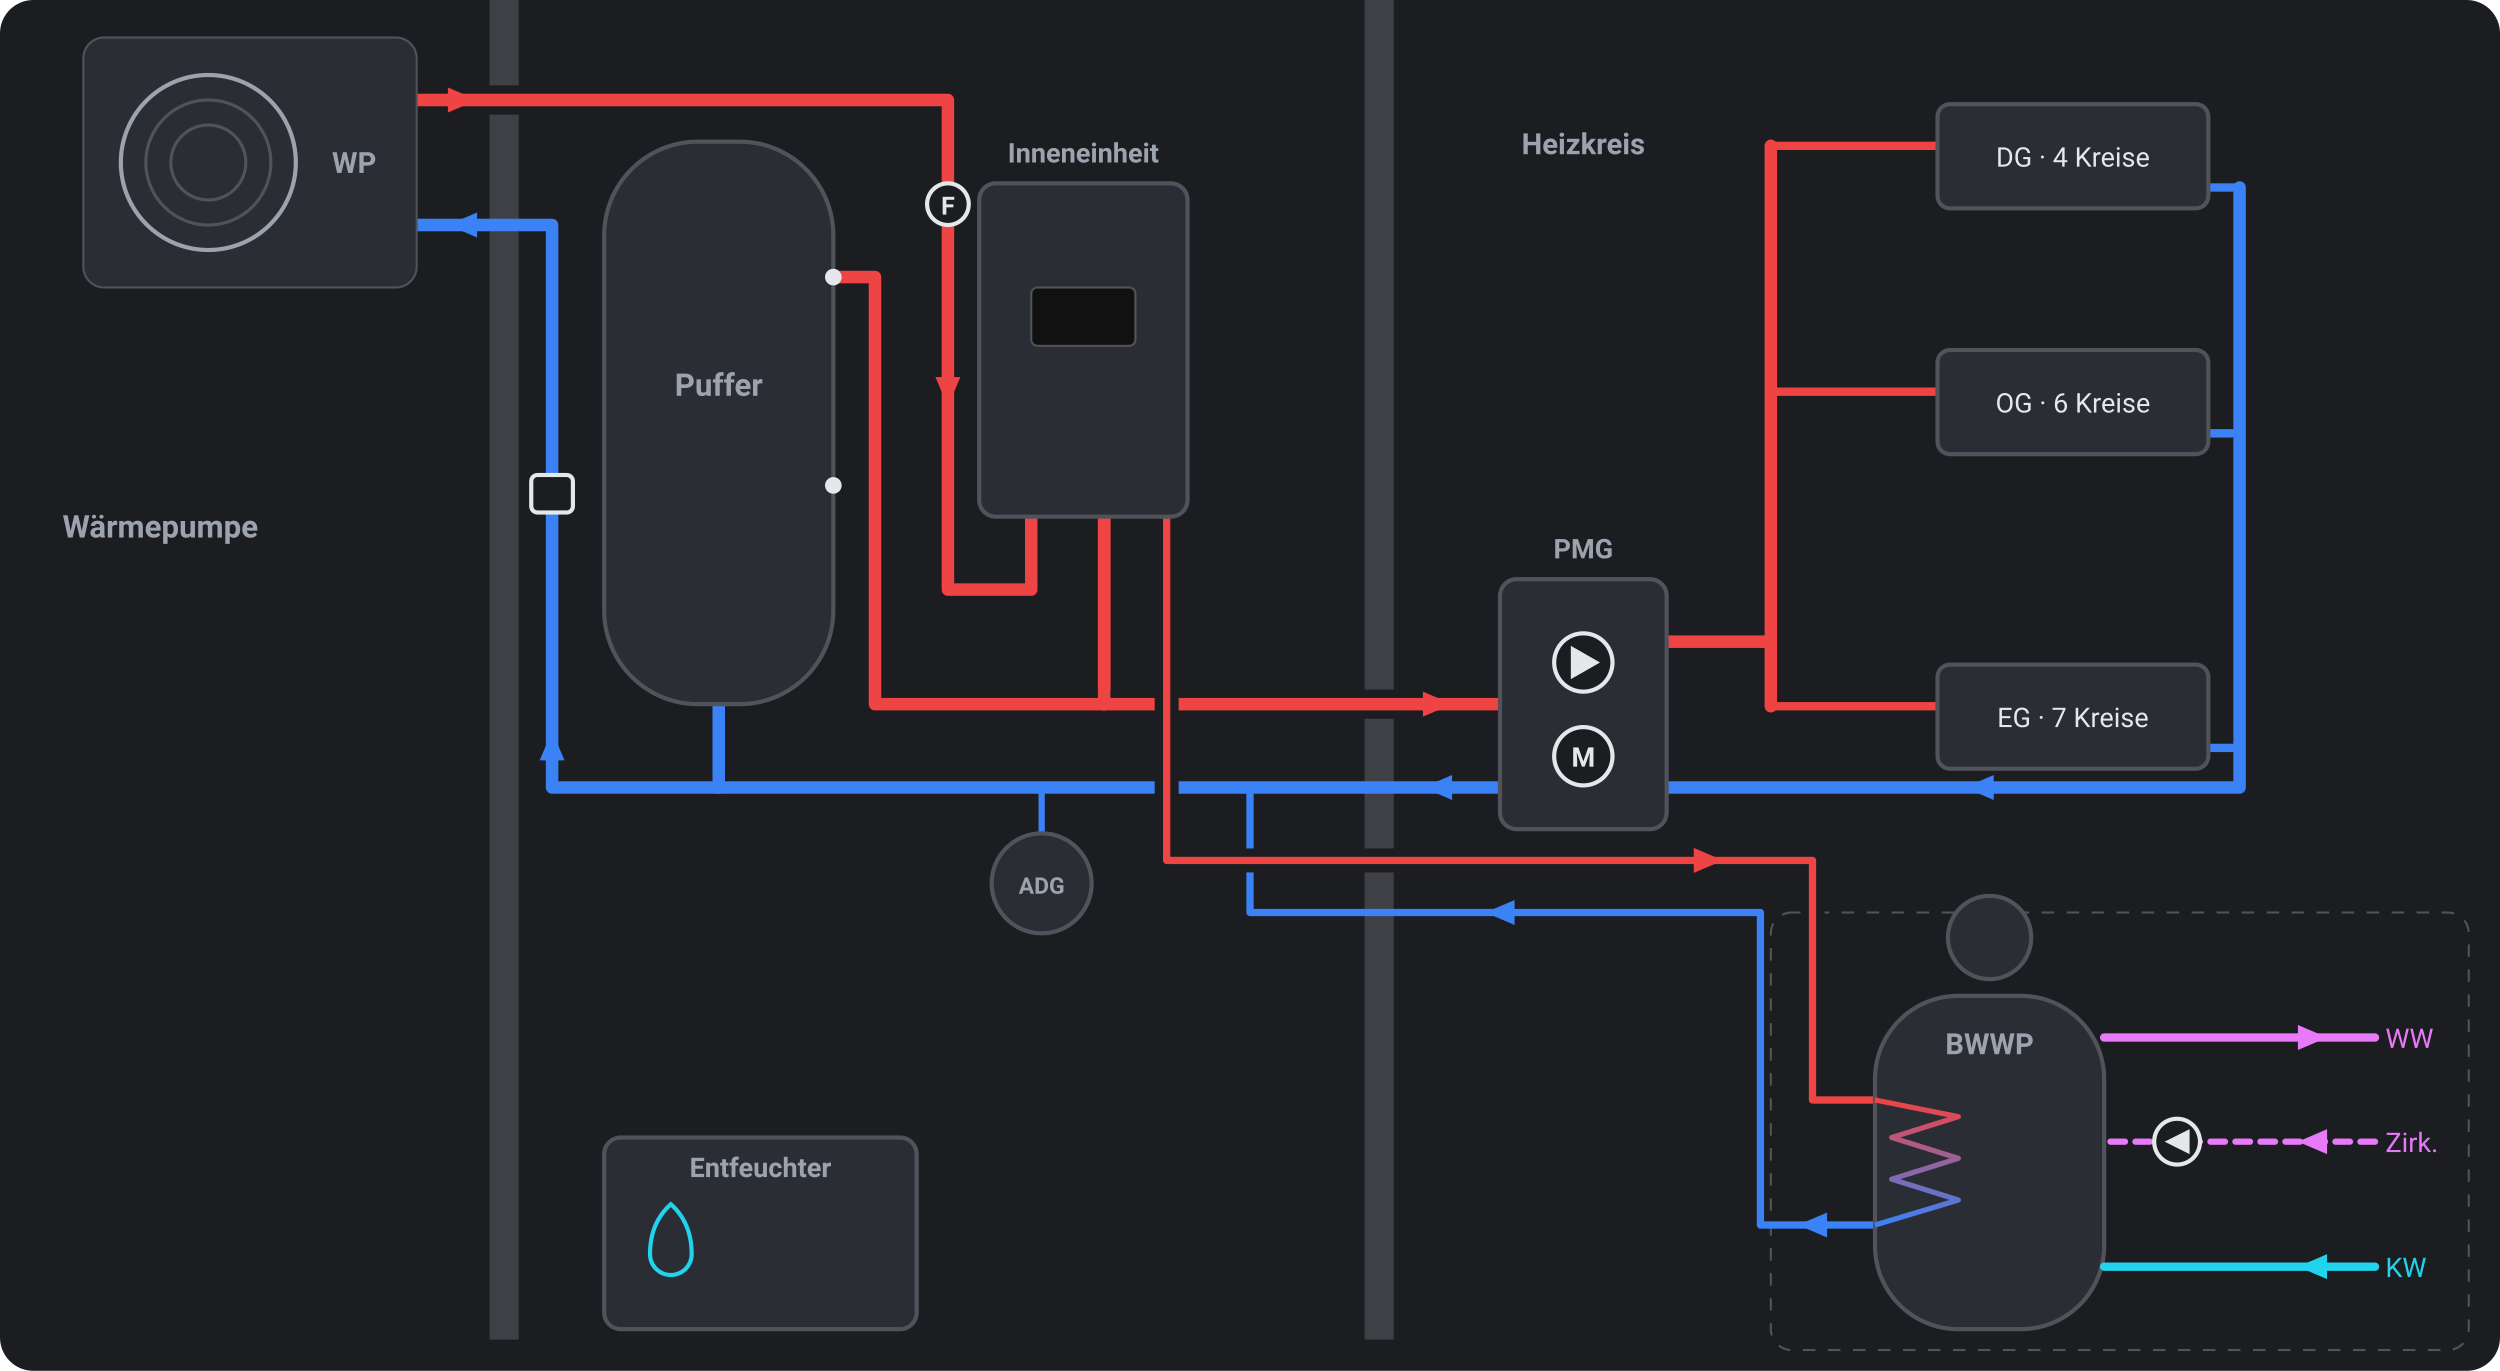
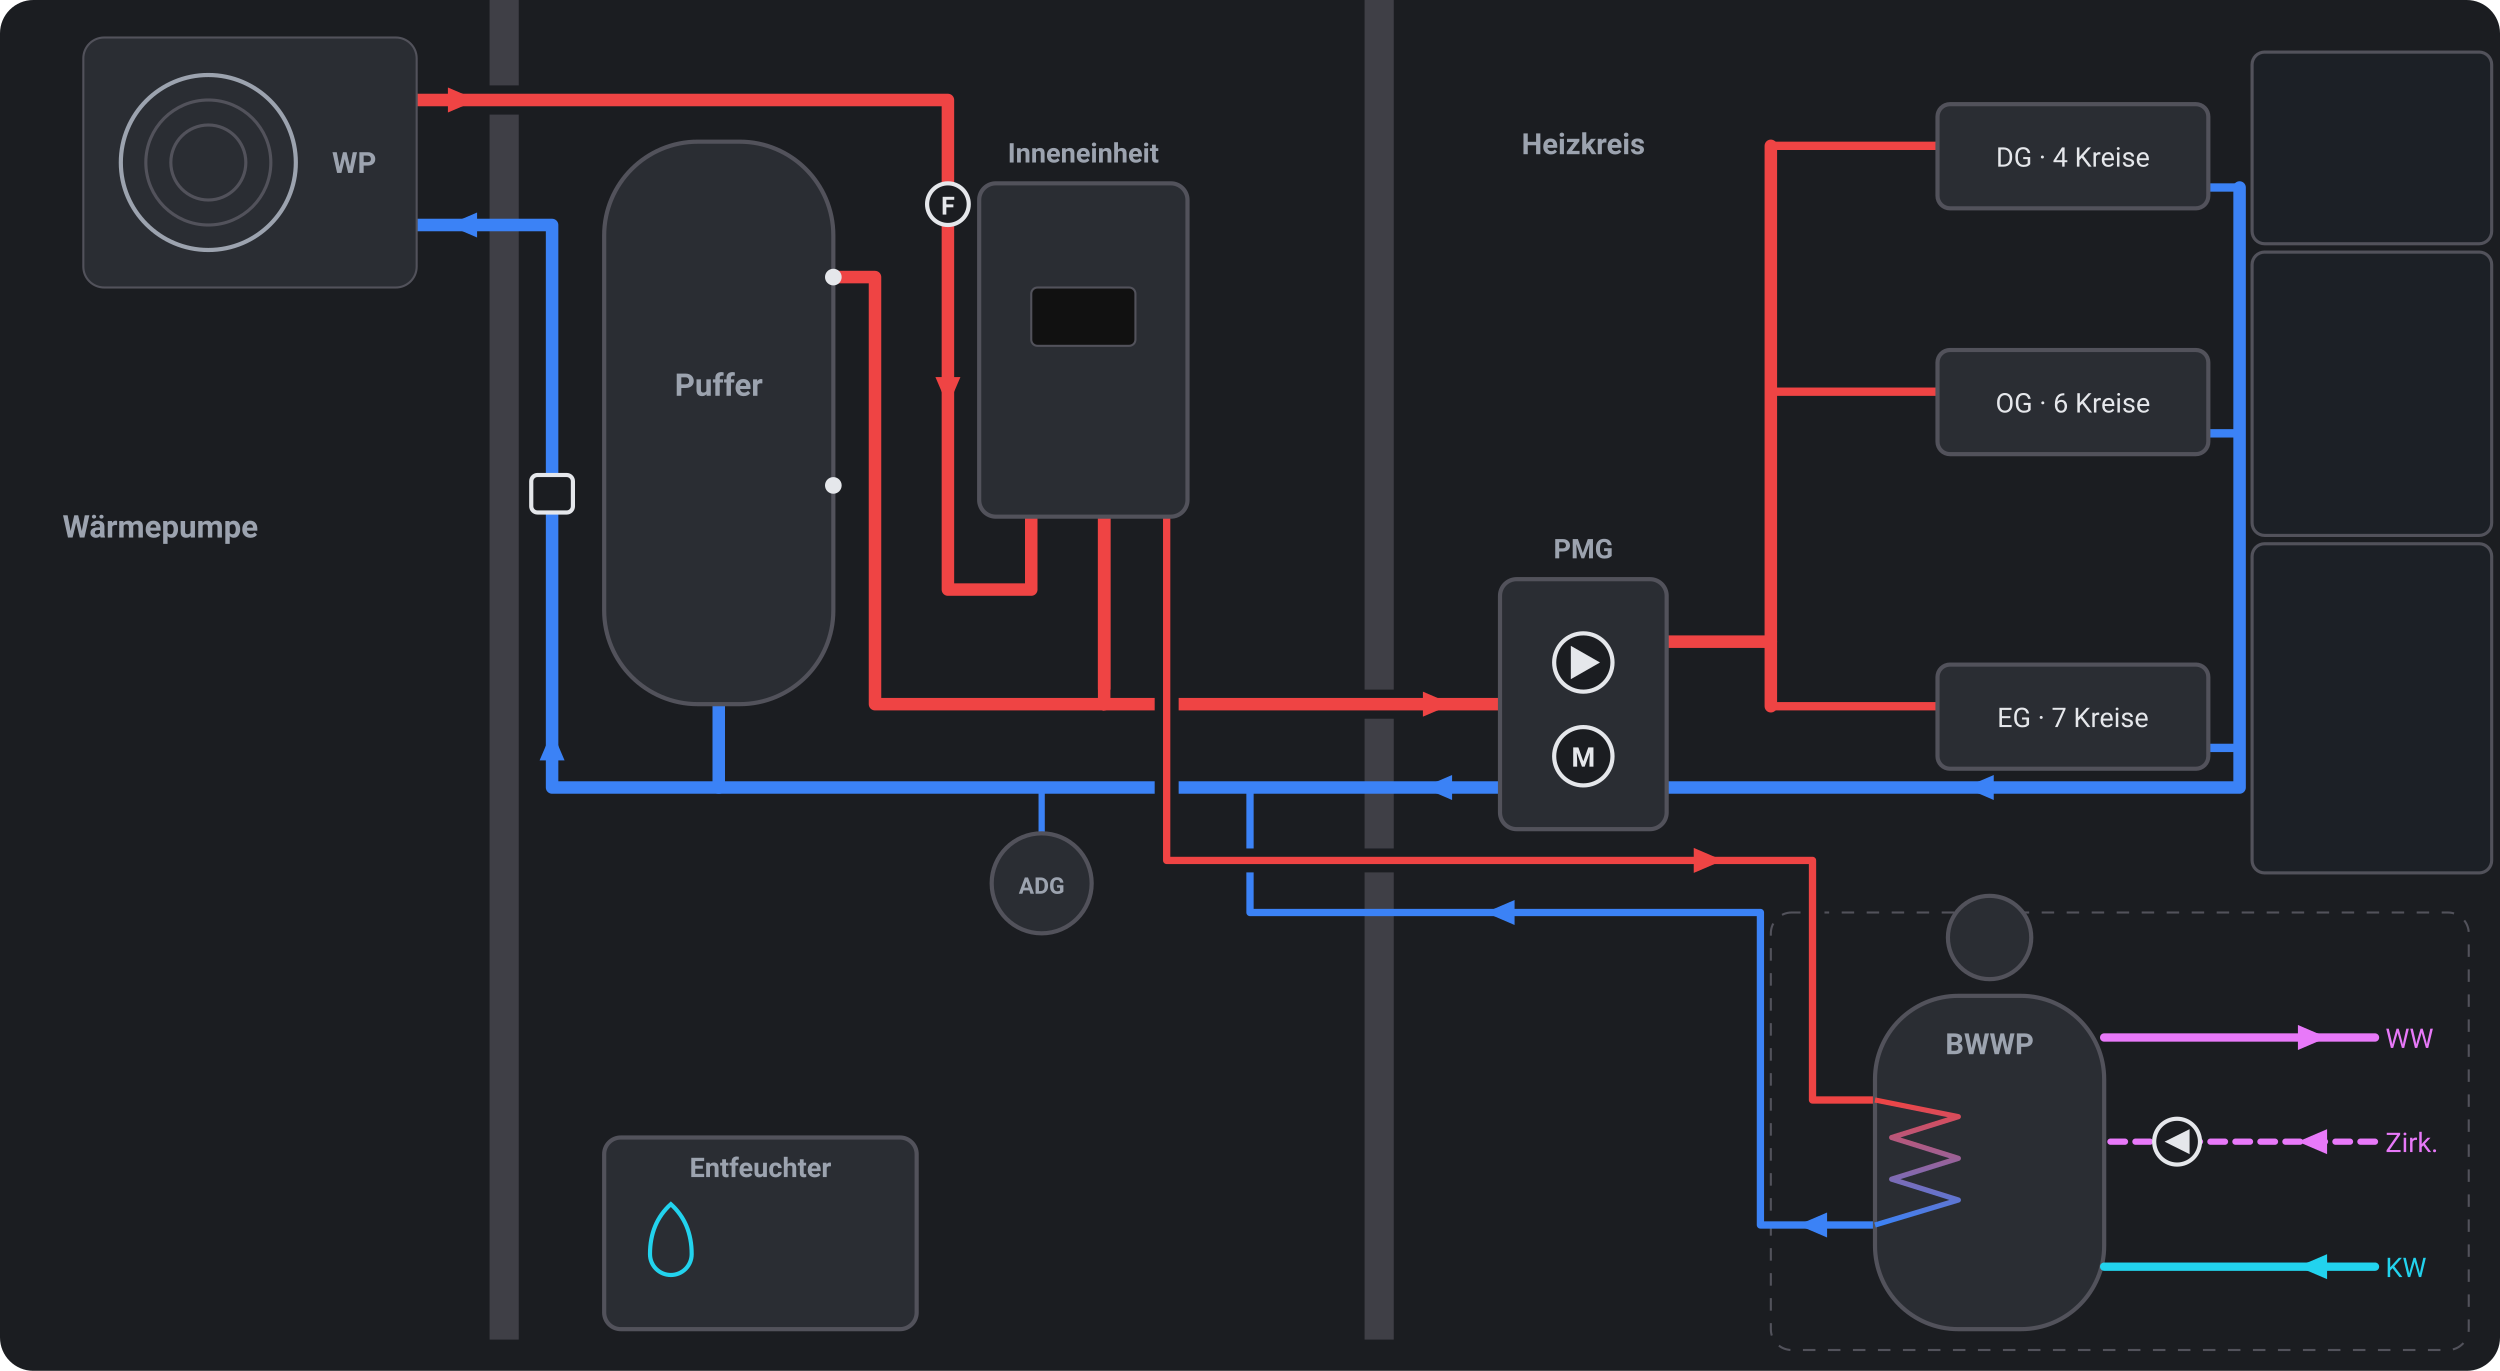
<svg xmlns="http://www.w3.org/2000/svg" viewBox="0 62 1200 658" width="1200" height="658">
  <rect y="62" width="1200" height="658" rx="16" fill="#1b1d21" />
  <rect x="235" y="62" width="14" height="643" fill="#3f3f46" />
  <rect x="655" y="62" width="14" height="643" fill="#3f3f46" />
  <rect x="850" y="500" width="335" height="210" rx="10" fill="none" stroke="#52525b" stroke-dasharray="6 6" />
  <path d="M720,440 H265 V170 H200" fill="none" stroke="#3b82f6" stroke-width="6" stroke-linejoin="round" stroke-linecap="round" />
  <path d="M345,400 V440" fill="none" stroke="#3b82f6" stroke-width="6" stroke-linejoin="round" stroke-linecap="round" />
  <path d="M900,650 H845 V500 H600 V440" fill="none" stroke="#3b82f6" stroke-width="3.5" stroke-linejoin="round" stroke-linecap="round" />
  <path d="M1075,152 V440 H800" fill="none" stroke="#3b82f6" stroke-width="6" stroke-linejoin="round" stroke-linecap="round" />
  <path d="M1060,152 H1075" fill="none" stroke="#3b82f6" stroke-width="4" stroke-linejoin="round" stroke-linecap="round" />
  <path d="M1060,270 H1075" fill="none" stroke="#3b82f6" stroke-width="4" stroke-linejoin="round" stroke-linecap="round" />
  <path d="M1060,421 H1075" fill="none" stroke="#3b82f6" stroke-width="4" stroke-linejoin="round" stroke-linecap="round" />
  <path d="M500,440 V462" fill="none" stroke="#3b82f6" stroke-width="3" stroke-linejoin="round" stroke-linecap="round" />
  <path d="M200,110 H455 V345 H495 V310" fill="none" stroke="#1b1d21" stroke-width="14" stroke-linejoin="round" />
  <path d="M200,110 H455 V345 H495 V310" fill="none" stroke="#ef4444" stroke-width="6" stroke-linejoin="round" stroke-linecap="round" />
  <path d="M530,310 V400" fill="none" stroke="#1b1d21" stroke-width="14" stroke-linejoin="round" />
  <path d="M530,310 V400" fill="none" stroke="#ef4444" stroke-width="6" stroke-linejoin="round" stroke-linecap="round" />
  <path d="M530,400 H420 V195 H400" fill="none" stroke="#1b1d21" stroke-width="14" stroke-linejoin="round" />
  <path d="M530,400 H420 V195 H400" fill="none" stroke="#ef4444" stroke-width="6" stroke-linejoin="round" stroke-linecap="round" />
  <path d="M530,400 H720" fill="none" stroke="#1b1d21" stroke-width="14" stroke-linejoin="round" />
  <path d="M530,400 H720" fill="none" stroke="#ef4444" stroke-width="6" stroke-linejoin="round" stroke-linecap="round" />
  <path d="M530,310 V400" fill="none" stroke="#ef4444" stroke-width="6" stroke-linejoin="round" stroke-linecap="round" />
  <path d="M560,310 V475 H870 V590 H900" fill="none" stroke="#1b1d21" stroke-width="11.5" stroke-linejoin="round" />
  <path d="M560,310 V475 H870 V590 H900" fill="none" stroke="#ef4444" stroke-width="3.5" stroke-linejoin="round" stroke-linecap="round" />
  <path d="M800,370 H850" fill="none" stroke="#ef4444" stroke-width="6" stroke-linejoin="round" stroke-linecap="round" />
  <path d="M850,132 V401" fill="none" stroke="#ef4444" stroke-width="6" stroke-linejoin="round" stroke-linecap="round" />
  <path d="M850,132 H930" fill="none" stroke="#ef4444" stroke-width="4" stroke-linejoin="round" stroke-linecap="round" />
  <path d="M850,250 H930" fill="none" stroke="#ef4444" stroke-width="4" stroke-linejoin="round" stroke-linecap="round" />
  <path d="M850,401 H930" fill="none" stroke="#ef4444" stroke-width="4" stroke-linejoin="round" stroke-linecap="round" />
  <polygon points="215,104 229,110 215,116" fill="#ef4444" />
  <polygon points="229,164 215,170 229,176" fill="#3b82f6" />
  <polygon points="259,427 265,413 271,427" fill="#3b82f6" />
  <polygon points="683,394 697,400 683,406" fill="#ef4444" />
  <polygon points="813,469 827,475 813,481" fill="#ef4444" />
  <polygon points="697,434 683,440 697,446" fill="#3b82f6" />
  <polygon points="957,434 943,440 957,446" fill="#3b82f6" />
  <polygon points="877,644 863,650 877,656" fill="#3b82f6" />
  <polygon points="727,494 713,500 727,506" fill="#3b82f6" />
  <polygon points="449,243 455,257 461,243" fill="#ef4444" />
  <rect x="40" y="80" width="160" height="120" rx="10" fill="#2a2d33" stroke="#52525b" />
  <circle cx="100" cy="140" r="42" fill="none" stroke="#9ca3af" stroke-width="2" />
  <circle cx="100" cy="140" r="30" fill="none" stroke="#52525b" stroke-width="1.5" />
  <circle cx="100" cy="140" r="18" fill="none" stroke="#52525b" stroke-width="1.5" />
  <text x="170" y="145" font-size="14" fill="#9ca3af" text-anchor="middle" font-weight="600" font-family="-apple-system,Segoe UI,Roboto,sans-serif">WP</text>
  <circle cx="455" cy="160" r="10" fill="#1b1d21" stroke="#e5e7eb" stroke-width="2" />
  <text x="455" y="165" font-size="12" fill="#e5e7eb" text-anchor="middle" font-weight="600" font-family="-apple-system,Segoe UI,Roboto,sans-serif">F</text>
  <rect x="255" y="290" width="20" height="18" rx="3" fill="#1b1d21" stroke="#e5e7eb" stroke-width="2" />
  <rect x="290" y="130" width="110" height="270" rx="45" fill="#2a2d33" stroke="#52525b" stroke-width="2" />
  <text x="345" y="252" font-size="15" fill="#9ca3af" text-anchor="middle" font-weight="600" font-family="-apple-system,Segoe UI,Roboto,sans-serif">Puffer</text>
  <circle cx="400" cy="195" r="4" fill="#e5e7eb" />
  <circle cx="400" cy="295" r="4" fill="#e5e7eb" />
  <rect x="470" y="150" width="100" height="160" rx="8" fill="#2a2d33" stroke="#52525b" stroke-width="2" />
  <rect x="495" y="200" width="50" height="28" rx="3" fill="#111" stroke="#52525b" />
  <text x="520" y="140" font-size="13" fill="#9ca3af" text-anchor="middle" font-weight="600" font-family="-apple-system,Segoe UI,Roboto,sans-serif">Inneneinheit</text>
  <circle cx="500" cy="486" r="24" fill="#2a2d33" stroke="#52525b" stroke-width="2" />
  <text x="500" y="491" font-size="11" fill="#9ca3af" text-anchor="middle" font-weight="600" font-family="-apple-system,Segoe UI,Roboto,sans-serif">ADG</text>
  <rect x="720" y="340" width="80" height="120" rx="8" fill="#2a2d33" stroke="#52525b" stroke-width="2" />
  <circle cx="760" cy="380" r="14" fill="#1b1d21" stroke="#e5e7eb" stroke-width="2" />
  <polygon points="754,372 754,388 768,380" fill="#e5e7eb" />
  <circle cx="760" cy="425" r="14" fill="#1b1d21" stroke="#e5e7eb" stroke-width="2" />
  <text x="760" y="430" font-size="13" fill="#e5e7eb" text-anchor="middle" font-weight="600" font-family="-apple-system,Segoe UI,Roboto,sans-serif">M</text>
  <text x="760" y="330" font-size="13" fill="#9ca3af" text-anchor="middle" font-weight="600" font-family="-apple-system,Segoe UI,Roboto,sans-serif">PMG</text>
  <rect x="930" y="112" width="130" height="50" rx="6" fill="#2a2d33" stroke="#52525b" stroke-width="2" />
  <text x="995" y="142" font-size="13" fill="#e5e7eb" text-anchor="middle" font-weight="normal" font-family="-apple-system,Segoe UI,Roboto,sans-serif">DG · 4 Kreise</text>
  <rect x="930" y="230" width="130" height="50" rx="6" fill="#2a2d33" stroke="#52525b" stroke-width="2" />
  <text x="995" y="260" font-size="13" fill="#e5e7eb" text-anchor="middle" font-weight="normal" font-family="-apple-system,Segoe UI,Roboto,sans-serif">OG · 6 Kreise</text>
  <rect x="930" y="381" width="130" height="50" rx="6" fill="#2a2d33" stroke="#52525b" stroke-width="2" />
  <text x="995" y="411" font-size="13" fill="#e5e7eb" text-anchor="middle" font-weight="normal" font-family="-apple-system,Segoe UI,Roboto,sans-serif">EG · 7 Kreise</text>
  <rect x="900" y="540" width="110" height="160" rx="40" fill="#2a2d33" stroke="#52525b" stroke-width="2" />
  <text x="955" y="568" font-size="14" fill="#9ca3af" text-anchor="middle" font-weight="600" font-family="-apple-system,Segoe UI,Roboto,sans-serif">BWWP</text>
  <circle cx="955" cy="512" r="20" fill="#2a2d33" stroke="#52525b" stroke-width="2" />
  <defs>
    <linearGradient id="wendel" gradientUnits="userSpaceOnUse" x1="0" y1="590" x2="0" y2="650">
      <stop offset="0" stop-color="#ef4444" />
      <stop offset="1" stop-color="#3b82f6" />
    </linearGradient>
  </defs>
  <polyline points="900,590 940,598 908,608 940,618 908,628 940,638 900,650" fill="none" stroke="url(#wendel)" stroke-width="2.5" stroke-linejoin="round" />
  <path d="M1010,560 H1140" fill="none" stroke="#e879f9" stroke-width="4" stroke-linejoin="round" stroke-linecap="round" />
  <path d="M1140,610 H1010" fill="none" stroke="#e879f9" stroke-width="3" stroke-linejoin="round" stroke-linecap="round" stroke-dasharray="7 5" />
  <path d="M1140,670 H1010" fill="none" stroke="#22d3ee" stroke-width="4" stroke-linejoin="round" stroke-linecap="round" />
  <polygon points="1103,554 1117,560 1103,566" fill="#e879f9" />
  <polygon points="1117,604 1103,610 1117,616" fill="#e879f9" />
  <polygon points="1117,664 1103,670 1117,676" fill="#22d3ee" />
  <text x="1145" y="565" font-size="13" fill="#e879f9" text-anchor="start" font-weight="normal" font-family="-apple-system,Segoe UI,Roboto,sans-serif">WW</text>
  <text x="1145" y="615" font-size="13" fill="#e879f9" text-anchor="start" font-weight="normal" font-family="-apple-system,Segoe UI,Roboto,sans-serif">Zirk.</text>
  <circle cx="1045" cy="610" r="11" fill="#1b1d21" stroke="#e5e7eb" stroke-width="2" />
  <polygon points="1051,604 1051,616 1039,610" fill="#e5e7eb" />
  <text x="1145" y="675" font-size="13" fill="#22d3ee" text-anchor="start" font-weight="normal" font-family="-apple-system,Segoe UI,Roboto,sans-serif">KW</text>
  <rect x="290" y="608" width="150" height="92" rx="8" fill="#2a2d33" stroke="#52525b" stroke-width="2" />
  <text x="365" y="627" font-size="13" fill="#9ca3af" text-anchor="middle" font-weight="600" font-family="-apple-system,Segoe UI,Roboto,sans-serif">Entfeuchter</text>
  <path d="M312,664 q0,-15 10,-24 q10,9 10,24 a10,10 0 0 1 -20,0 z" fill="none" stroke="#22d3ee" stroke-width="2" />
  <text x="30" y="320" font-size="15" fill="#9ca3af" text-anchor="start" font-weight="600" font-family="-apple-system,Segoe UI,Roboto,sans-serif">Wärmepumpe</text>
  <text x="760" y="136" font-size="14" fill="#9ca3af" text-anchor="middle" font-weight="600" font-family="-apple-system,Segoe UI,Roboto,sans-serif">Heizkreis</text>
+   <rect x="1081" y="87" width="115" height="92" rx="6" fill="#1c2026" stroke="#52525b" stroke-width="1.5" />
+   <rect x="1081" y="183" width="115" height="136" rx="6" fill="#1c2026" stroke="#52525b" stroke-width="1.5" />
+   <rect x="1081" y="323" width="115" height="158" rx="6" fill="#1c2026" stroke="#52525b" stroke-width="1.5" />
</svg>
